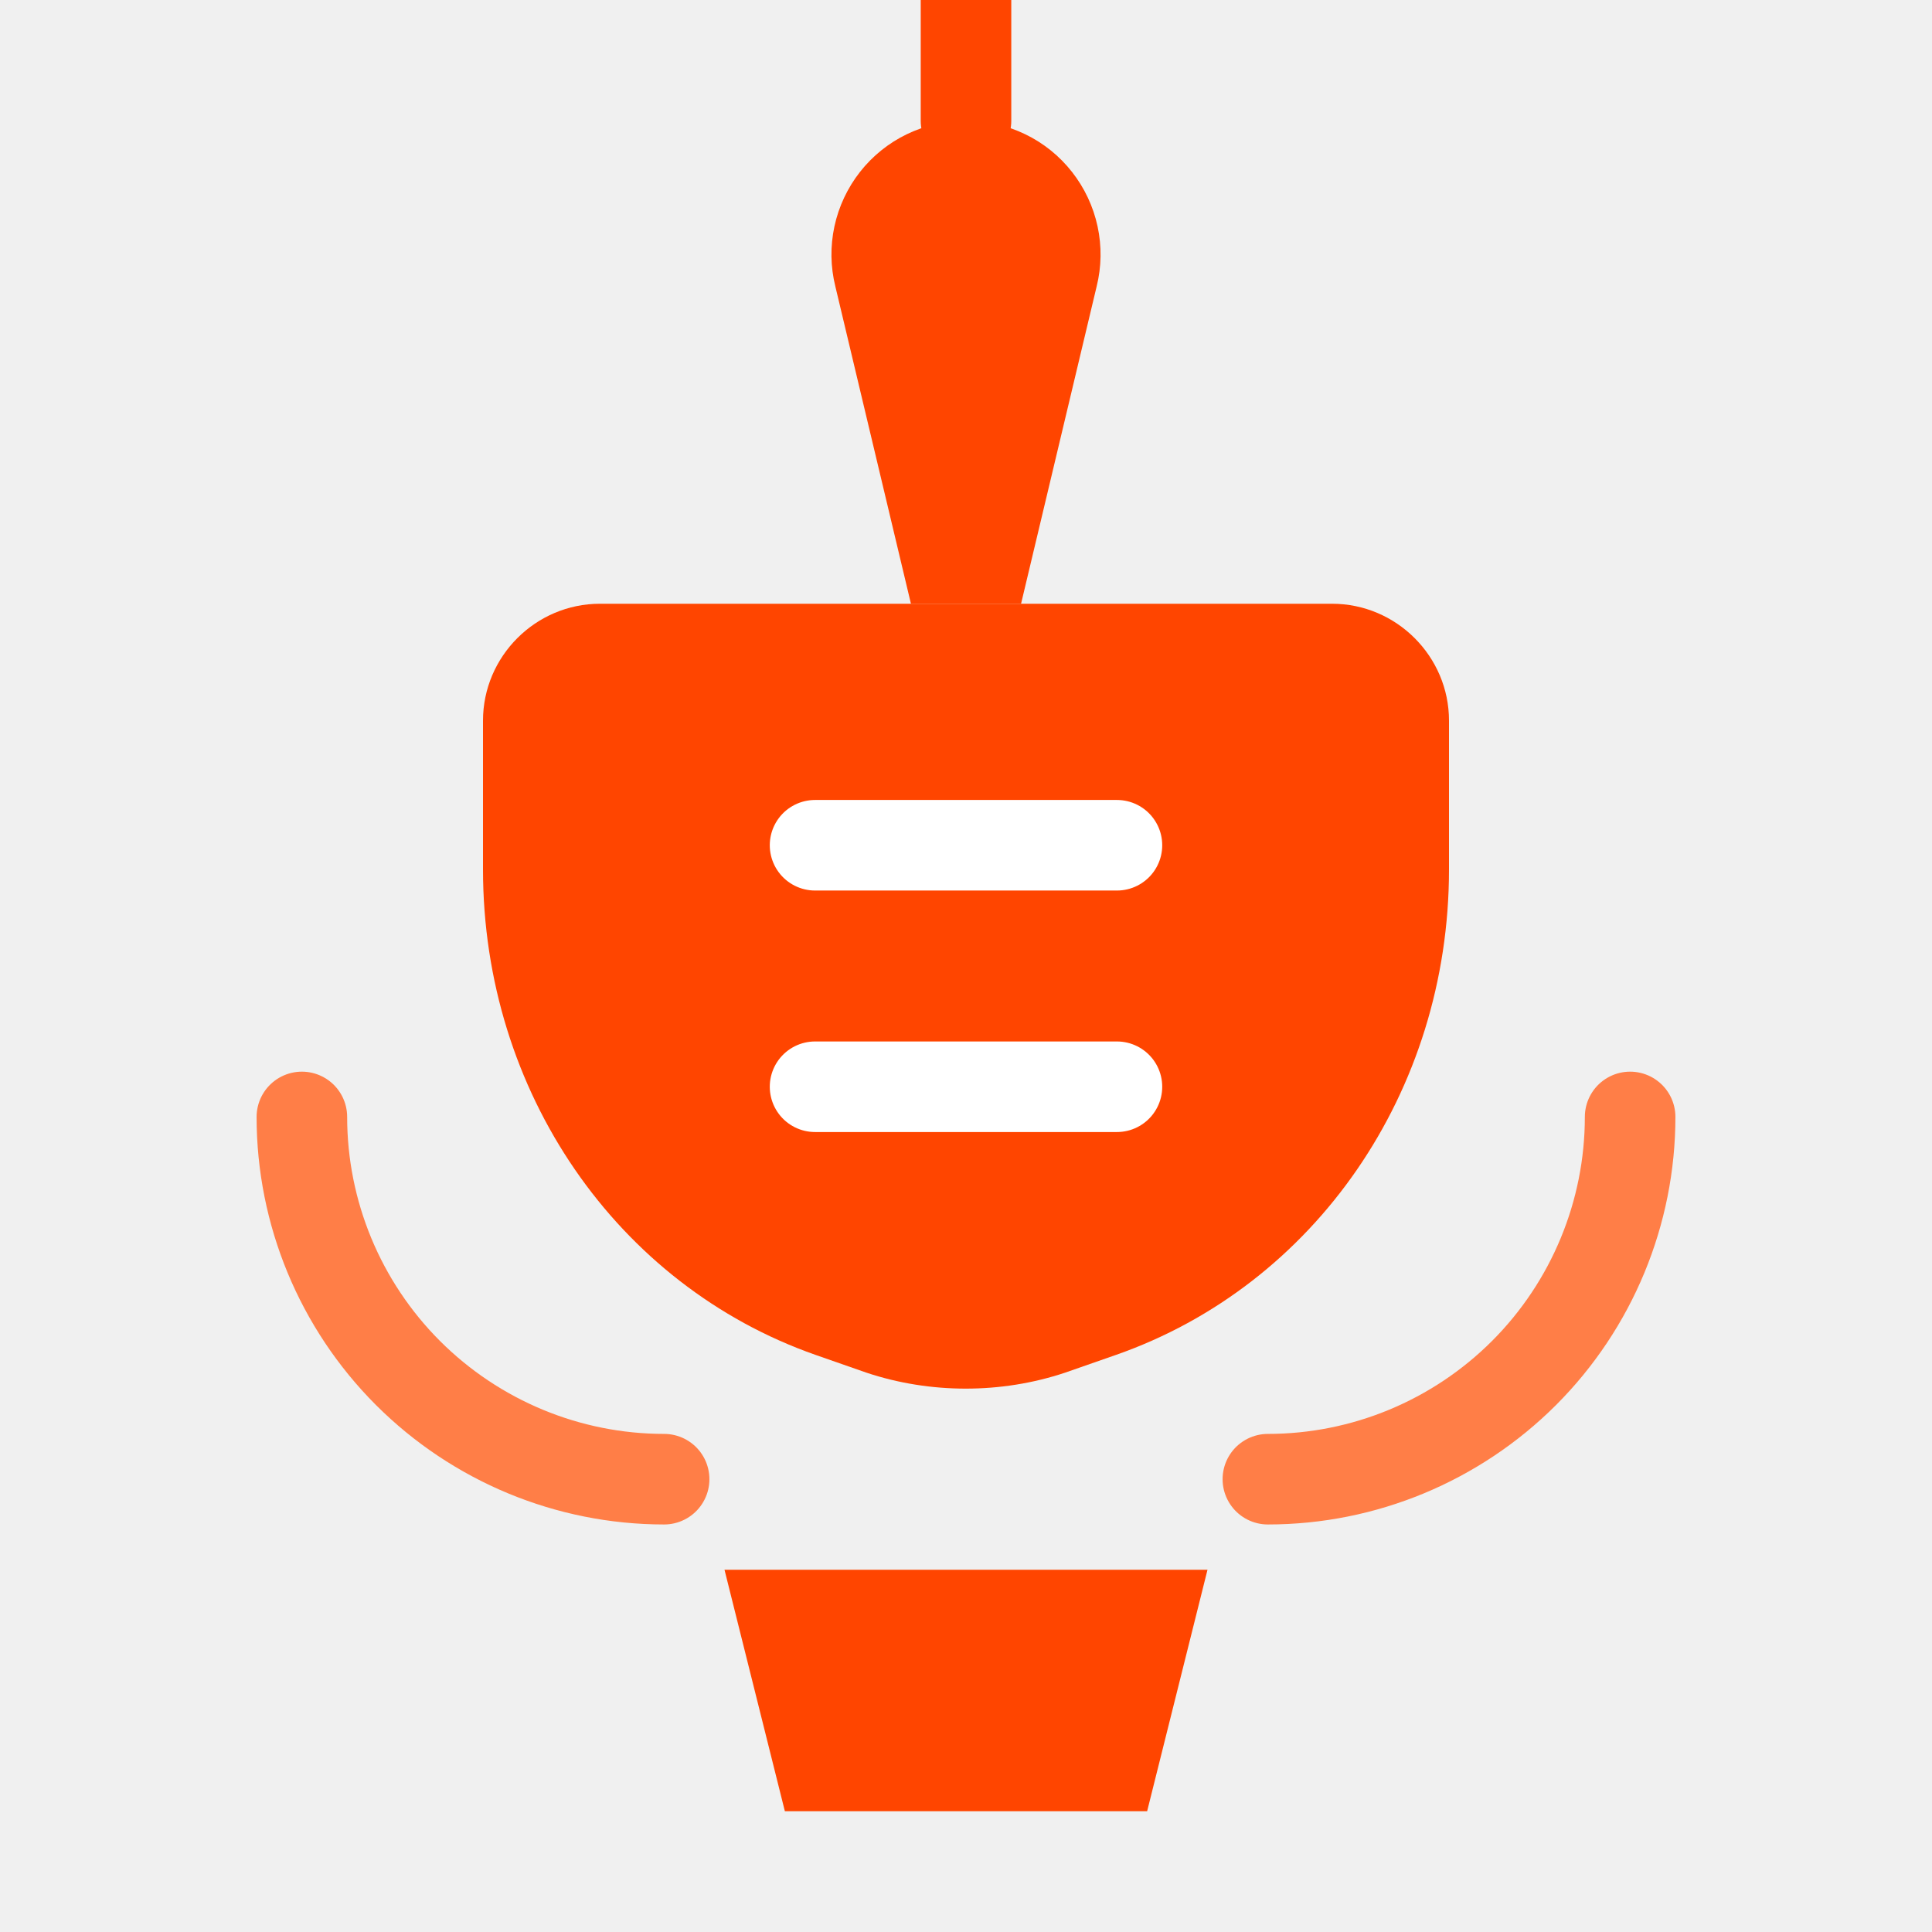
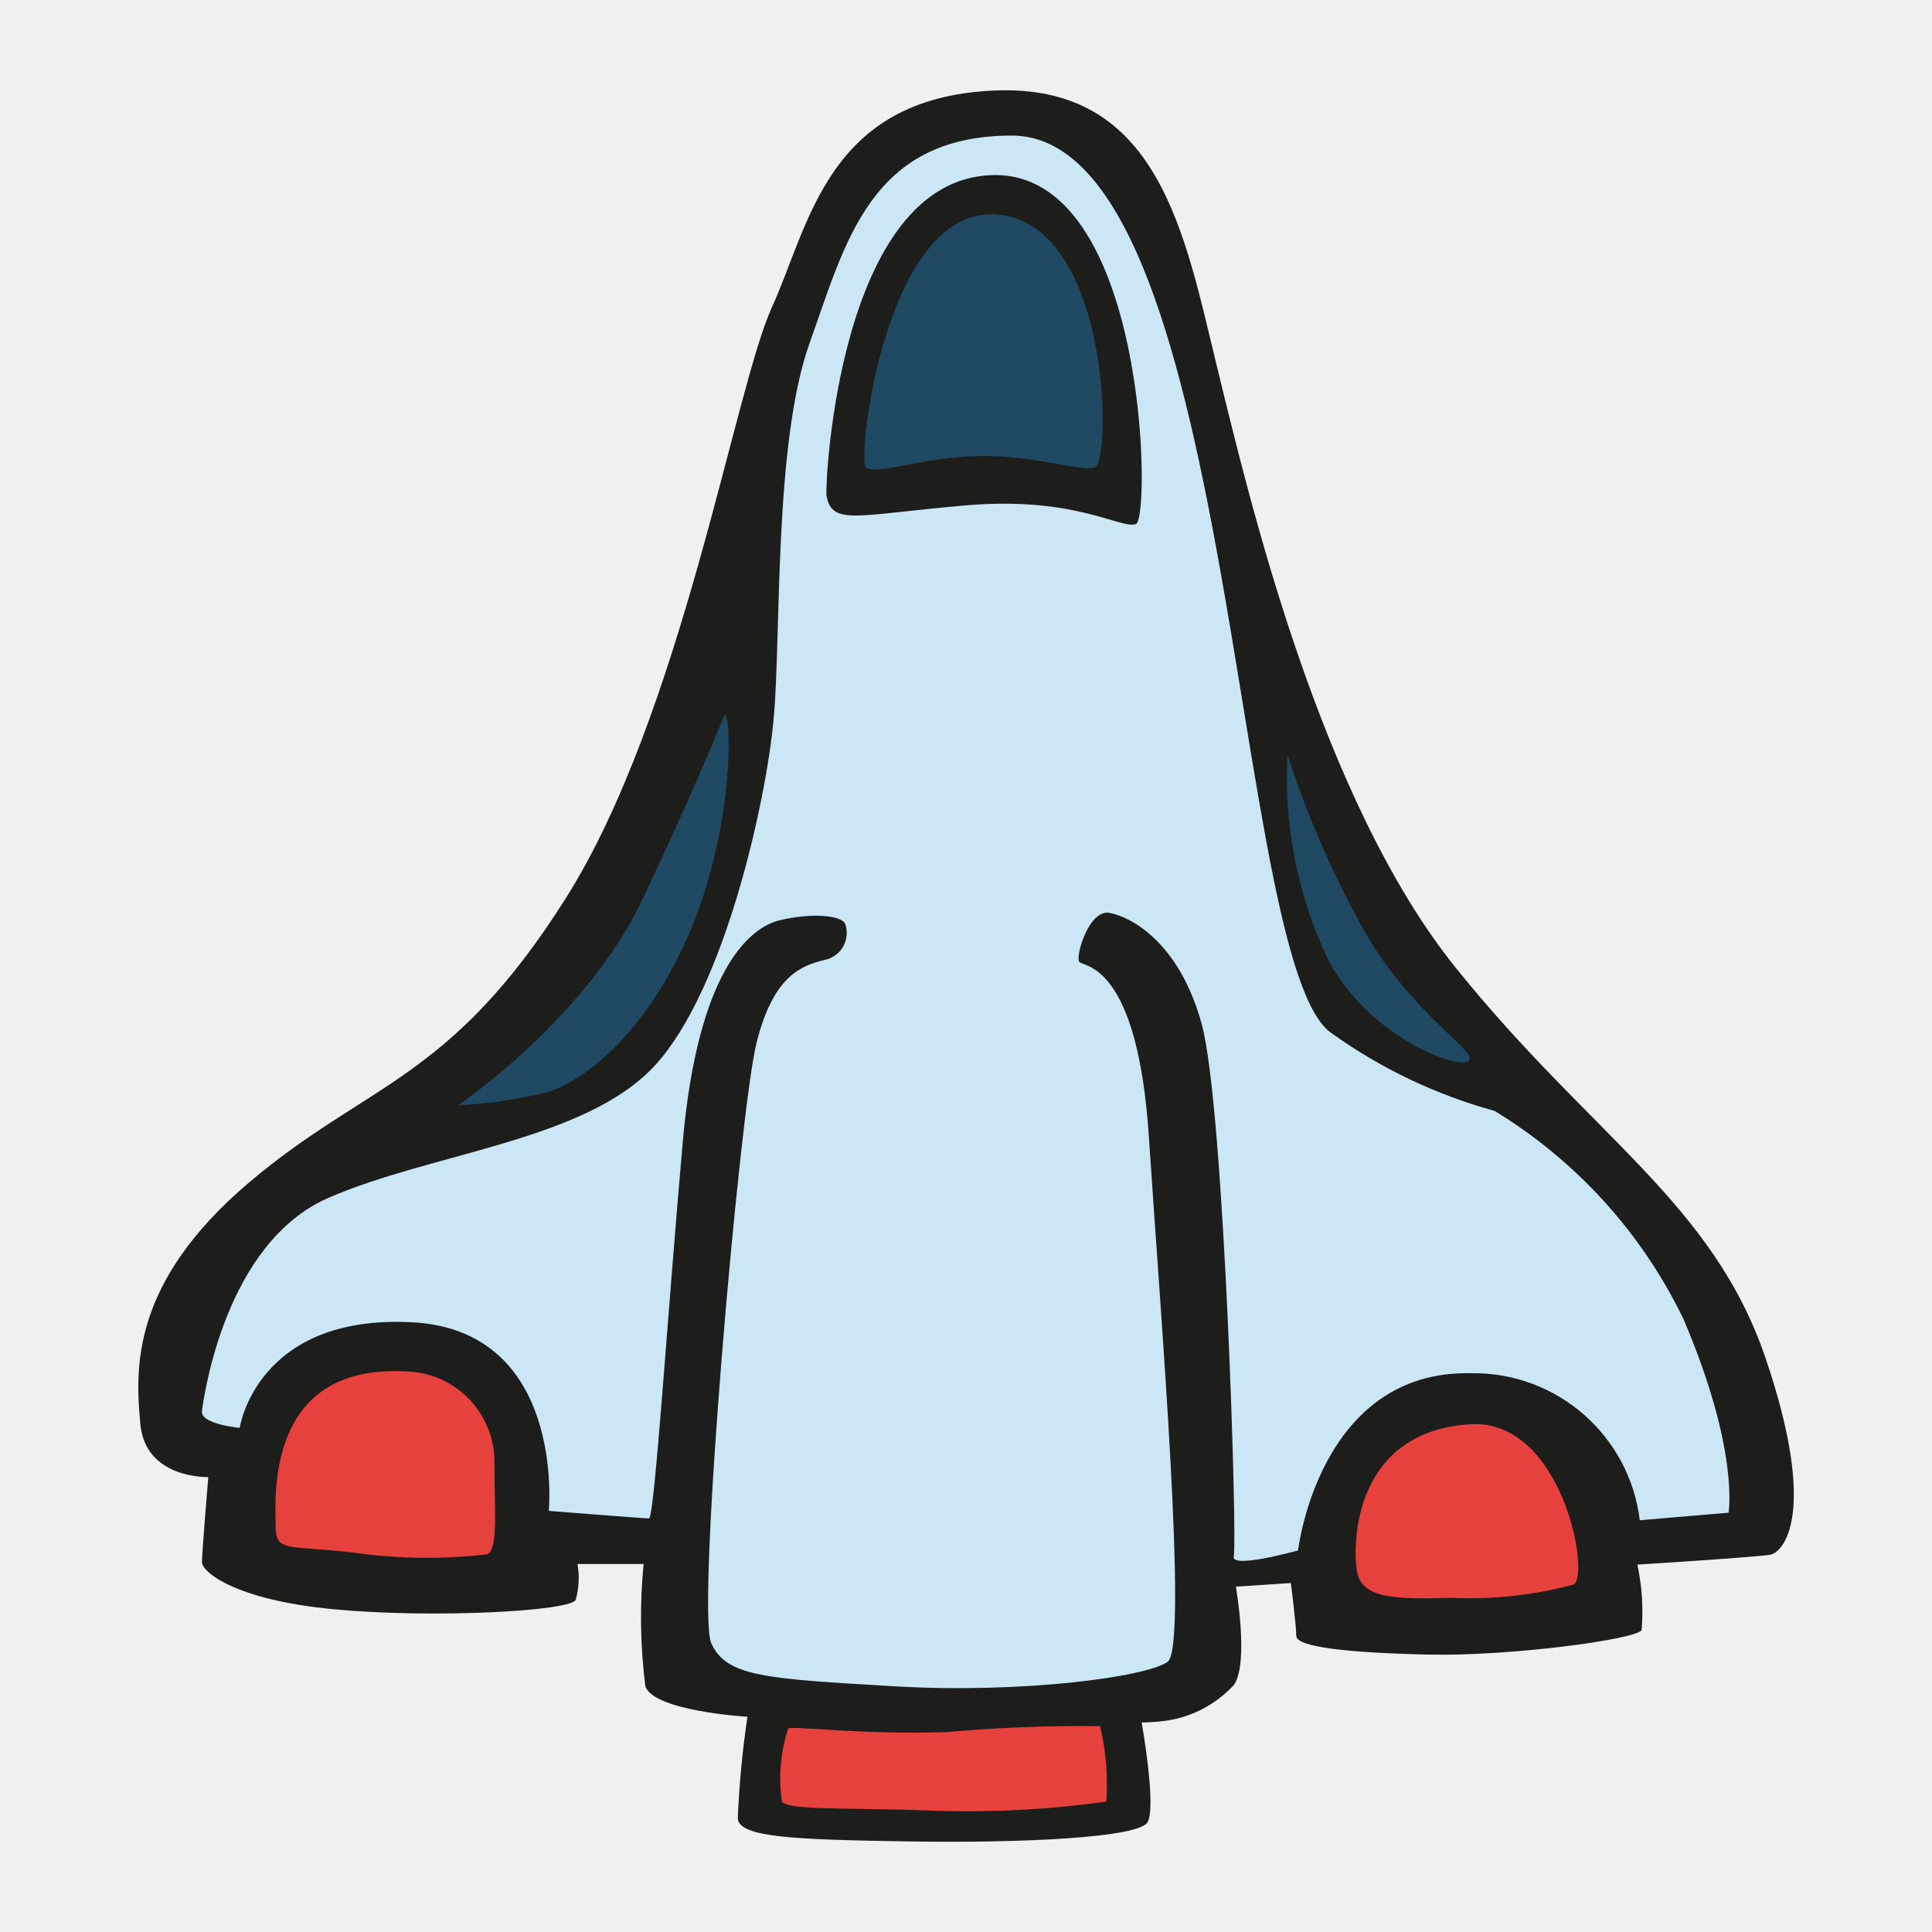
- <svg xmlns="http://www.w3.org/2000/svg" width="32" height="32" viewBox="0 0 32 32" fill="none">
-   <path d="M16 2C15.66 2 15.325 2.076 15.02 2.223C14.716 2.37 14.451 2.584 14.244 2.848C14.037 3.112 13.892 3.42 13.821 3.749C13.75 4.078 13.755 4.418 13.836 4.744L15.088 10H16.912L18.164 4.744C18.245 4.418 18.25 4.078 18.179 3.749C18.108 3.42 17.963 3.112 17.756 2.848C17.549 2.584 17.285 2.37 16.98 2.223C16.675 2.076 16.34 2 16 2Z" fill="#FF4500" />
-   <path d="M10.36 10H22.064C23.128 10 24 10.872 24 11.936V14.4C24 18.088 21.776 21.288 18.488 22.44L17.64 22.736C16.584 23.088 15.408 23.088 14.352 22.736L13.504 22.44C10.224 21.288 8 18.088 8 14.4V11.936C8 10.872 8.872 10 9.936 10H10.36Z" fill="#FF4500" />
-   <path d="M13.5 14H18.5" stroke="white" stroke-width="1.5" stroke-linecap="round" stroke-linejoin="round" />
-   <path d="M13.5 18H18.5" stroke="white" stroke-width="1.5" stroke-linecap="round" stroke-linejoin="round" />
-   <path d="M12 26H20L19 30H13L12 26Z" fill="#FF4500" />
-   <path d="M16 0L16 2" stroke="#FF4500" stroke-width="1.5" stroke-linecap="round" />
-   <path d="M11 24.5C9.409 24.5 7.883 23.866 6.757 22.741C5.632 21.615 5 20.089 5 18.5" stroke="#FF7E47" stroke-width="1.5" stroke-linecap="round" />
-   <path d="M21 24.5C22.591 24.5 24.117 23.866 25.243 22.741C26.368 21.615 27 20.089 27 18.5" stroke="#FF7E47" stroke-width="1.5" stroke-linecap="round" />
+ <svg xmlns="http://www.w3.org/2000/svg" width="32" height="32" viewBox="0 0 64 64">
+   <path d="m6.9 48.93s-2.08.07-2.25-1.75-.33-4.67 3.59-8 6.66-3.34 10.5-9.42 5.58-16.83 6.83-19.58 1.83-6.92 7.33-7.18 6.34 4.75 7.42 9.17 3.42 14.33 7.92 19.91 8.5 7.76 10.25 12.92.58 6.42.16 6.5-4.41.33-4.41.33a7.34 7.34 0 0 1 .14 2.17c-.19.31-4.37.87-7.06.81s-4.38-.25-4.38-.62-.18-1.75-.18-1.75l-1.82.12s.44 2.5-.06 3.25a3.78 3.78 0 0 1 -2.25 1.19 6.7 6.7 0 0 1 -.81.06s.5 2.81.19 3.31-4.07.69-7.88.63-5.62-.13-5.69-.75a31.67 31.67 0 0 1 .32-3.38s-3.07-.18-3.38-1a18.08 18.08 0 0 1 -.06-4.06h-2.19a2.64 2.64 0 0 1 -.06 1.19c-.19.37-4.69.62-8 .31s-4.38-1.25-4.38-1.56.21-2.82.21-2.82z" fill="#1d1d1b" />
+   <path d="m7.94 47.3s-1.31-.12-1.25-.56.75-5.56 4.19-7.06 8.5-1.88 10.81-4.38 3.69-8.75 3.94-11.5 0-9.12 1.19-12.44 2-6.86 6.69-6.87c7.48 0 7.25 27.56 10.62 29.75a17 17 0 0 0 5.38 2.56 16.46 16.46 0 0 1 6.25 6.88c1.87 4.37 1.5 6.43 1.5 6.43l-2.94.25a5.54 5.54 0 0 0 -5.56-4.87c-5.07-.13-5.76 5.87-5.76 5.87s-2.25.63-2.13.19-.31-14.87-1.06-17.62-2.38-3.57-3.06-3.69-1.13 1.44-1 1.62 1.93 0 2.31 5.82 1.31 16.87.62 17.37-4.81 1.06-9.06.81-5.56-.31-6.06-1.43.94-17.63 1.5-19.88 1.5-2.56 2.25-2.75a.91.91 0 0 0 .69-1.19c-.13-.31-1.19-.37-2.19-.12s-2.69 1.69-3.19 7.31-.94 12.5-1.12 12.5-3.32-.25-3.32-.25.57-6-4.56-6.25-5.68 3.5-5.68 3.5z" fill="#cbe7f5" />
+   <path d="m13.44 45.43a3 3 0 0 1 2.94 3.06c0 1.56.13 2.87-.25 3a17.3 17.3 0 0 1 -4.44-.06c-2.18-.25-2.56 0-2.56-.88s-.37-5.37 4.31-5.12z" fill="#e7413e" />
+   <path d="m48.69 47.18c3.06-.2 4 5 3.44 5.31a13.26 13.26 0 0 1 -4.06.44c-2 .06-3 0-3.13-.94s-.06-4.56 3.75-4.81z" fill="#e7413e" />
+   <path d="m24 23.68c.25 0 .31 3.62-1.07 7s-3.5 5.12-4.81 5.5a14.78 14.78 0 0 1 -2.94.43s4.25-2.87 6.13-6.87 2.69-6.06 2.69-6.06z" fill="#1f4863" />
+   <path d="m42.65 25a32 32 0 0 0 2.73 6.16c1.63 2.63 3.69 3.75 3.25 4s-3.31-.86-4.63-3.36a14 14 0 0 1 -1.35-6.8z" fill="#1f4863" />
+   <path d="m27.38 16.43c-.06-.31.38-10.5 5.5-10.63s5.25 11.38 4.75 11.56-2-.93-5.62-.62-4.44.69-4.63-.31z" fill="#1d1d1b" />
+   <path d="m28.69 15.49c-.32-.19.63-8.75 4.38-8.38s3.75 8.25 3.19 8.38-2.07-.44-3.94-.38-3.19.63-3.63.38z" fill="#1f4863" />
+   <path d="m26.11 57.26c.07-.1 2.46.21 5.21.12a50.91 50.91 0 0 1 5.12-.2 8.22 8.22 0 0 1 .21 2.5 33 33 0 0 1 -6 .29c-2.7-.09-4.54 0-4.75-.29a5.38 5.38 0 0 1 .21-2.42z" fill="#e7413e" />
</svg>
